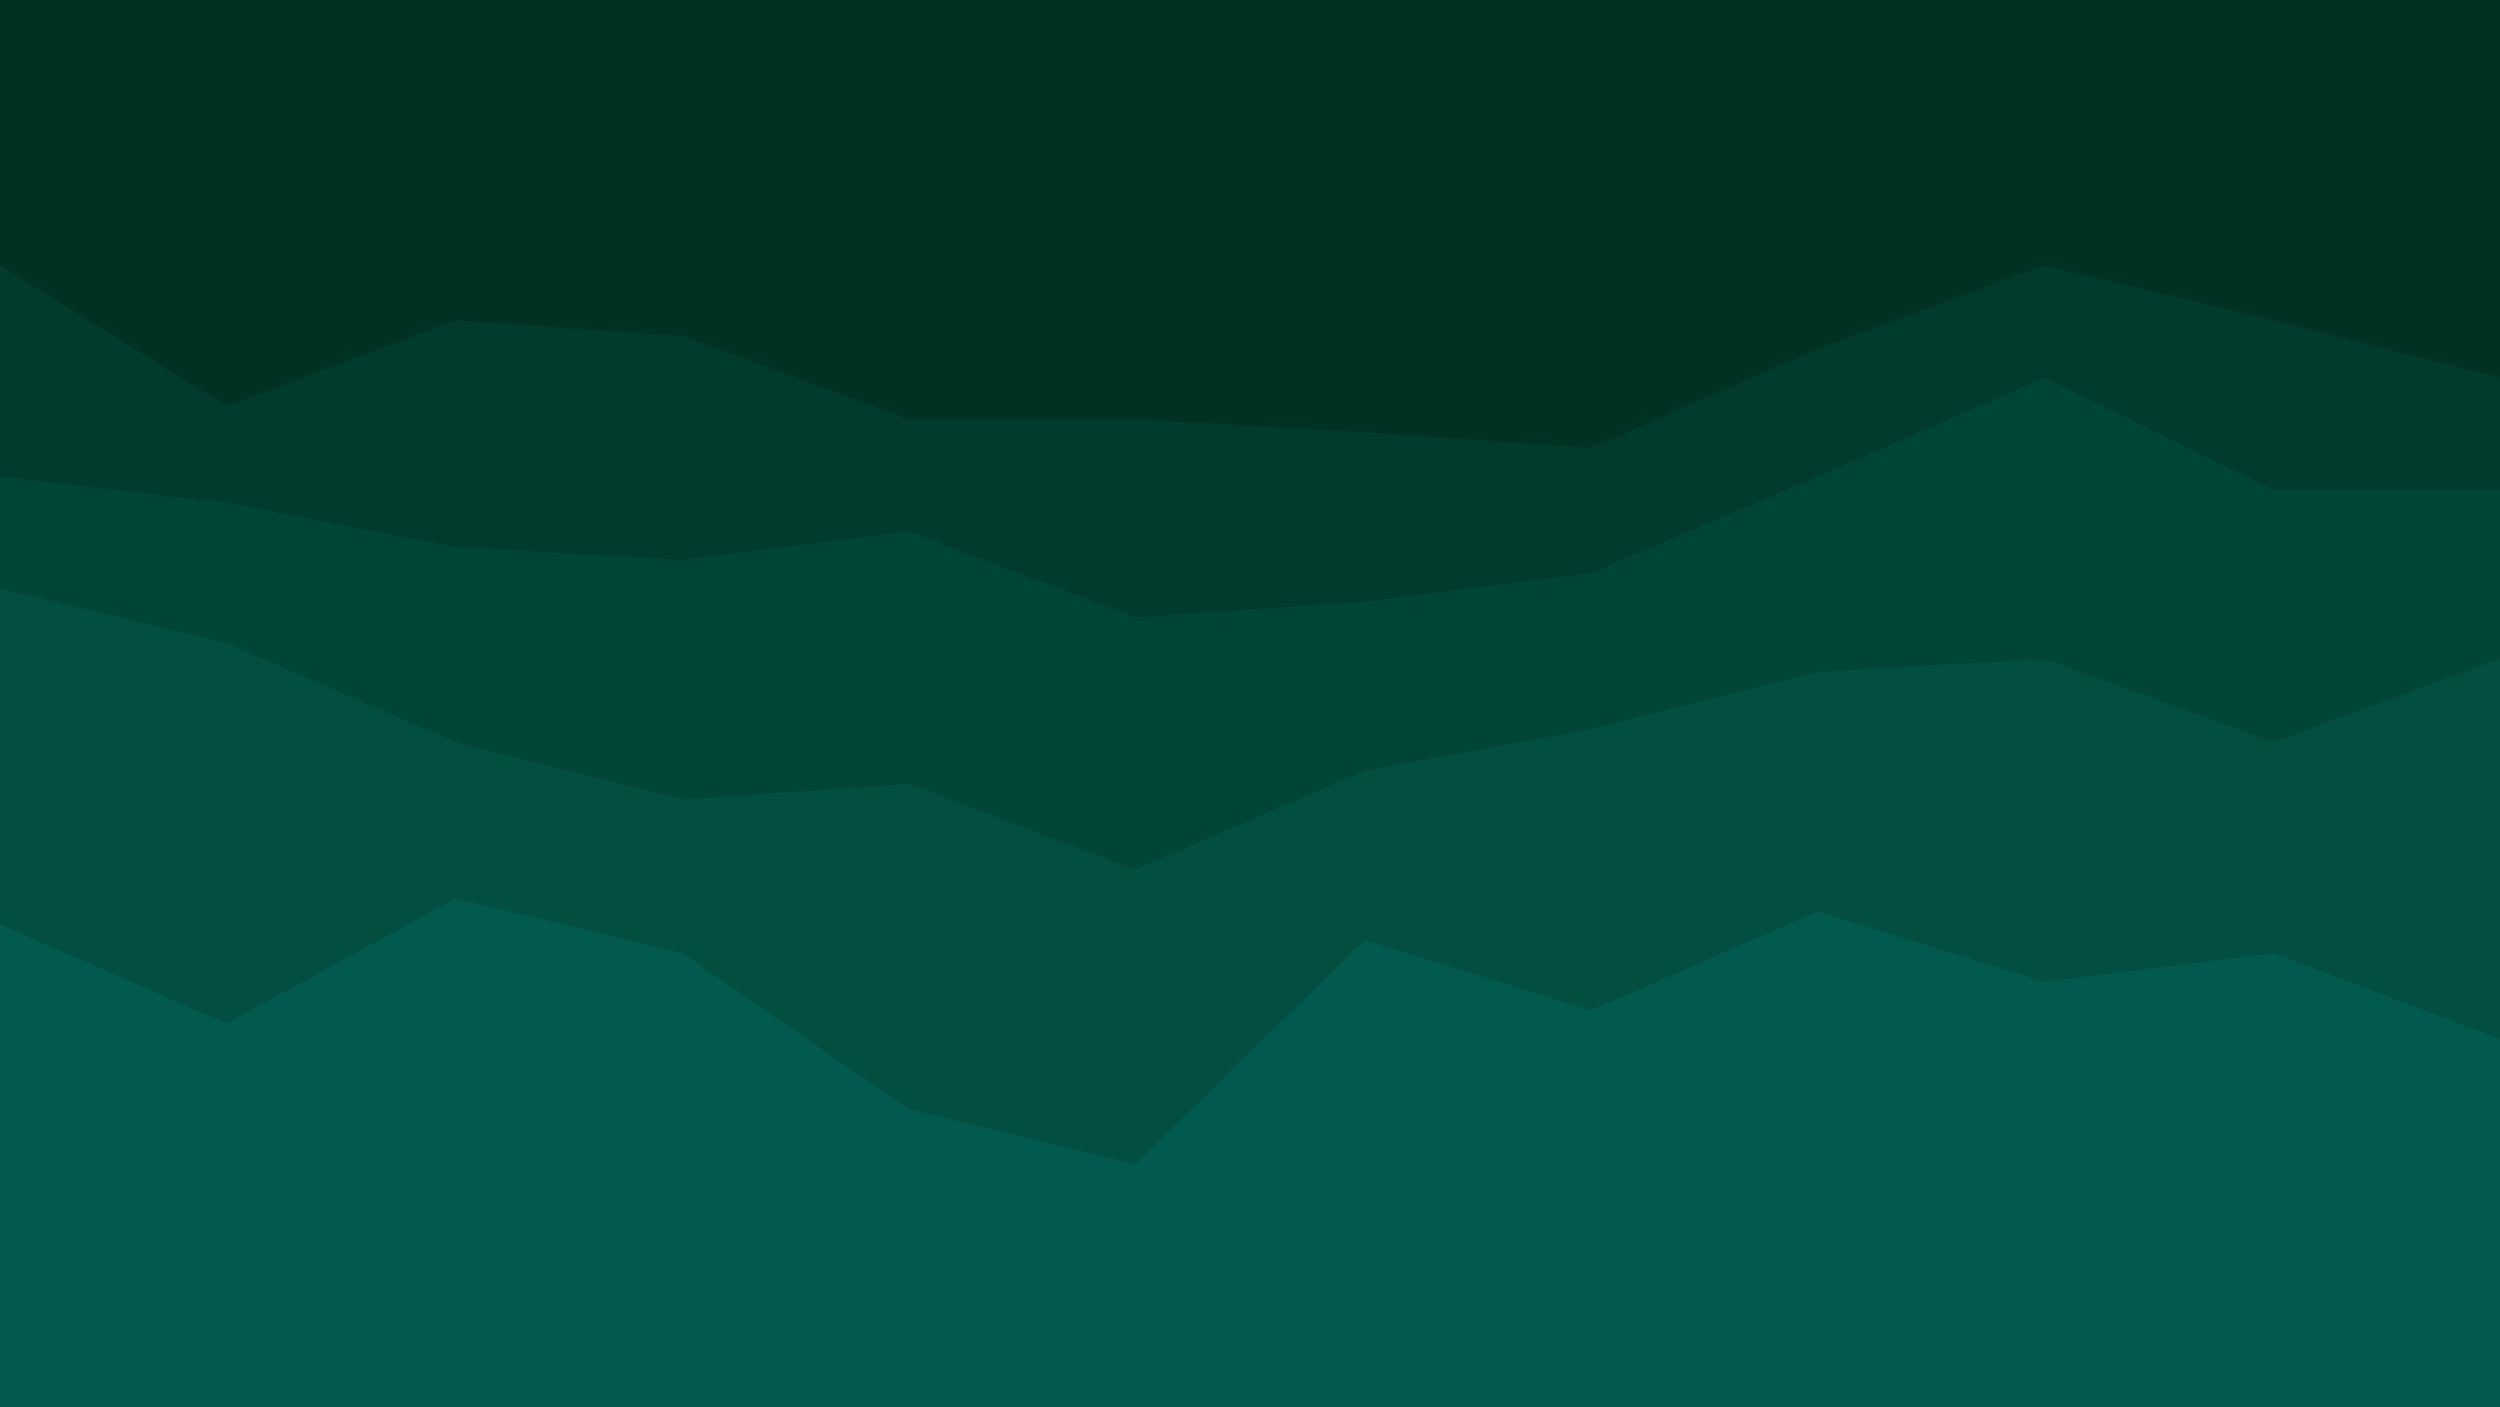
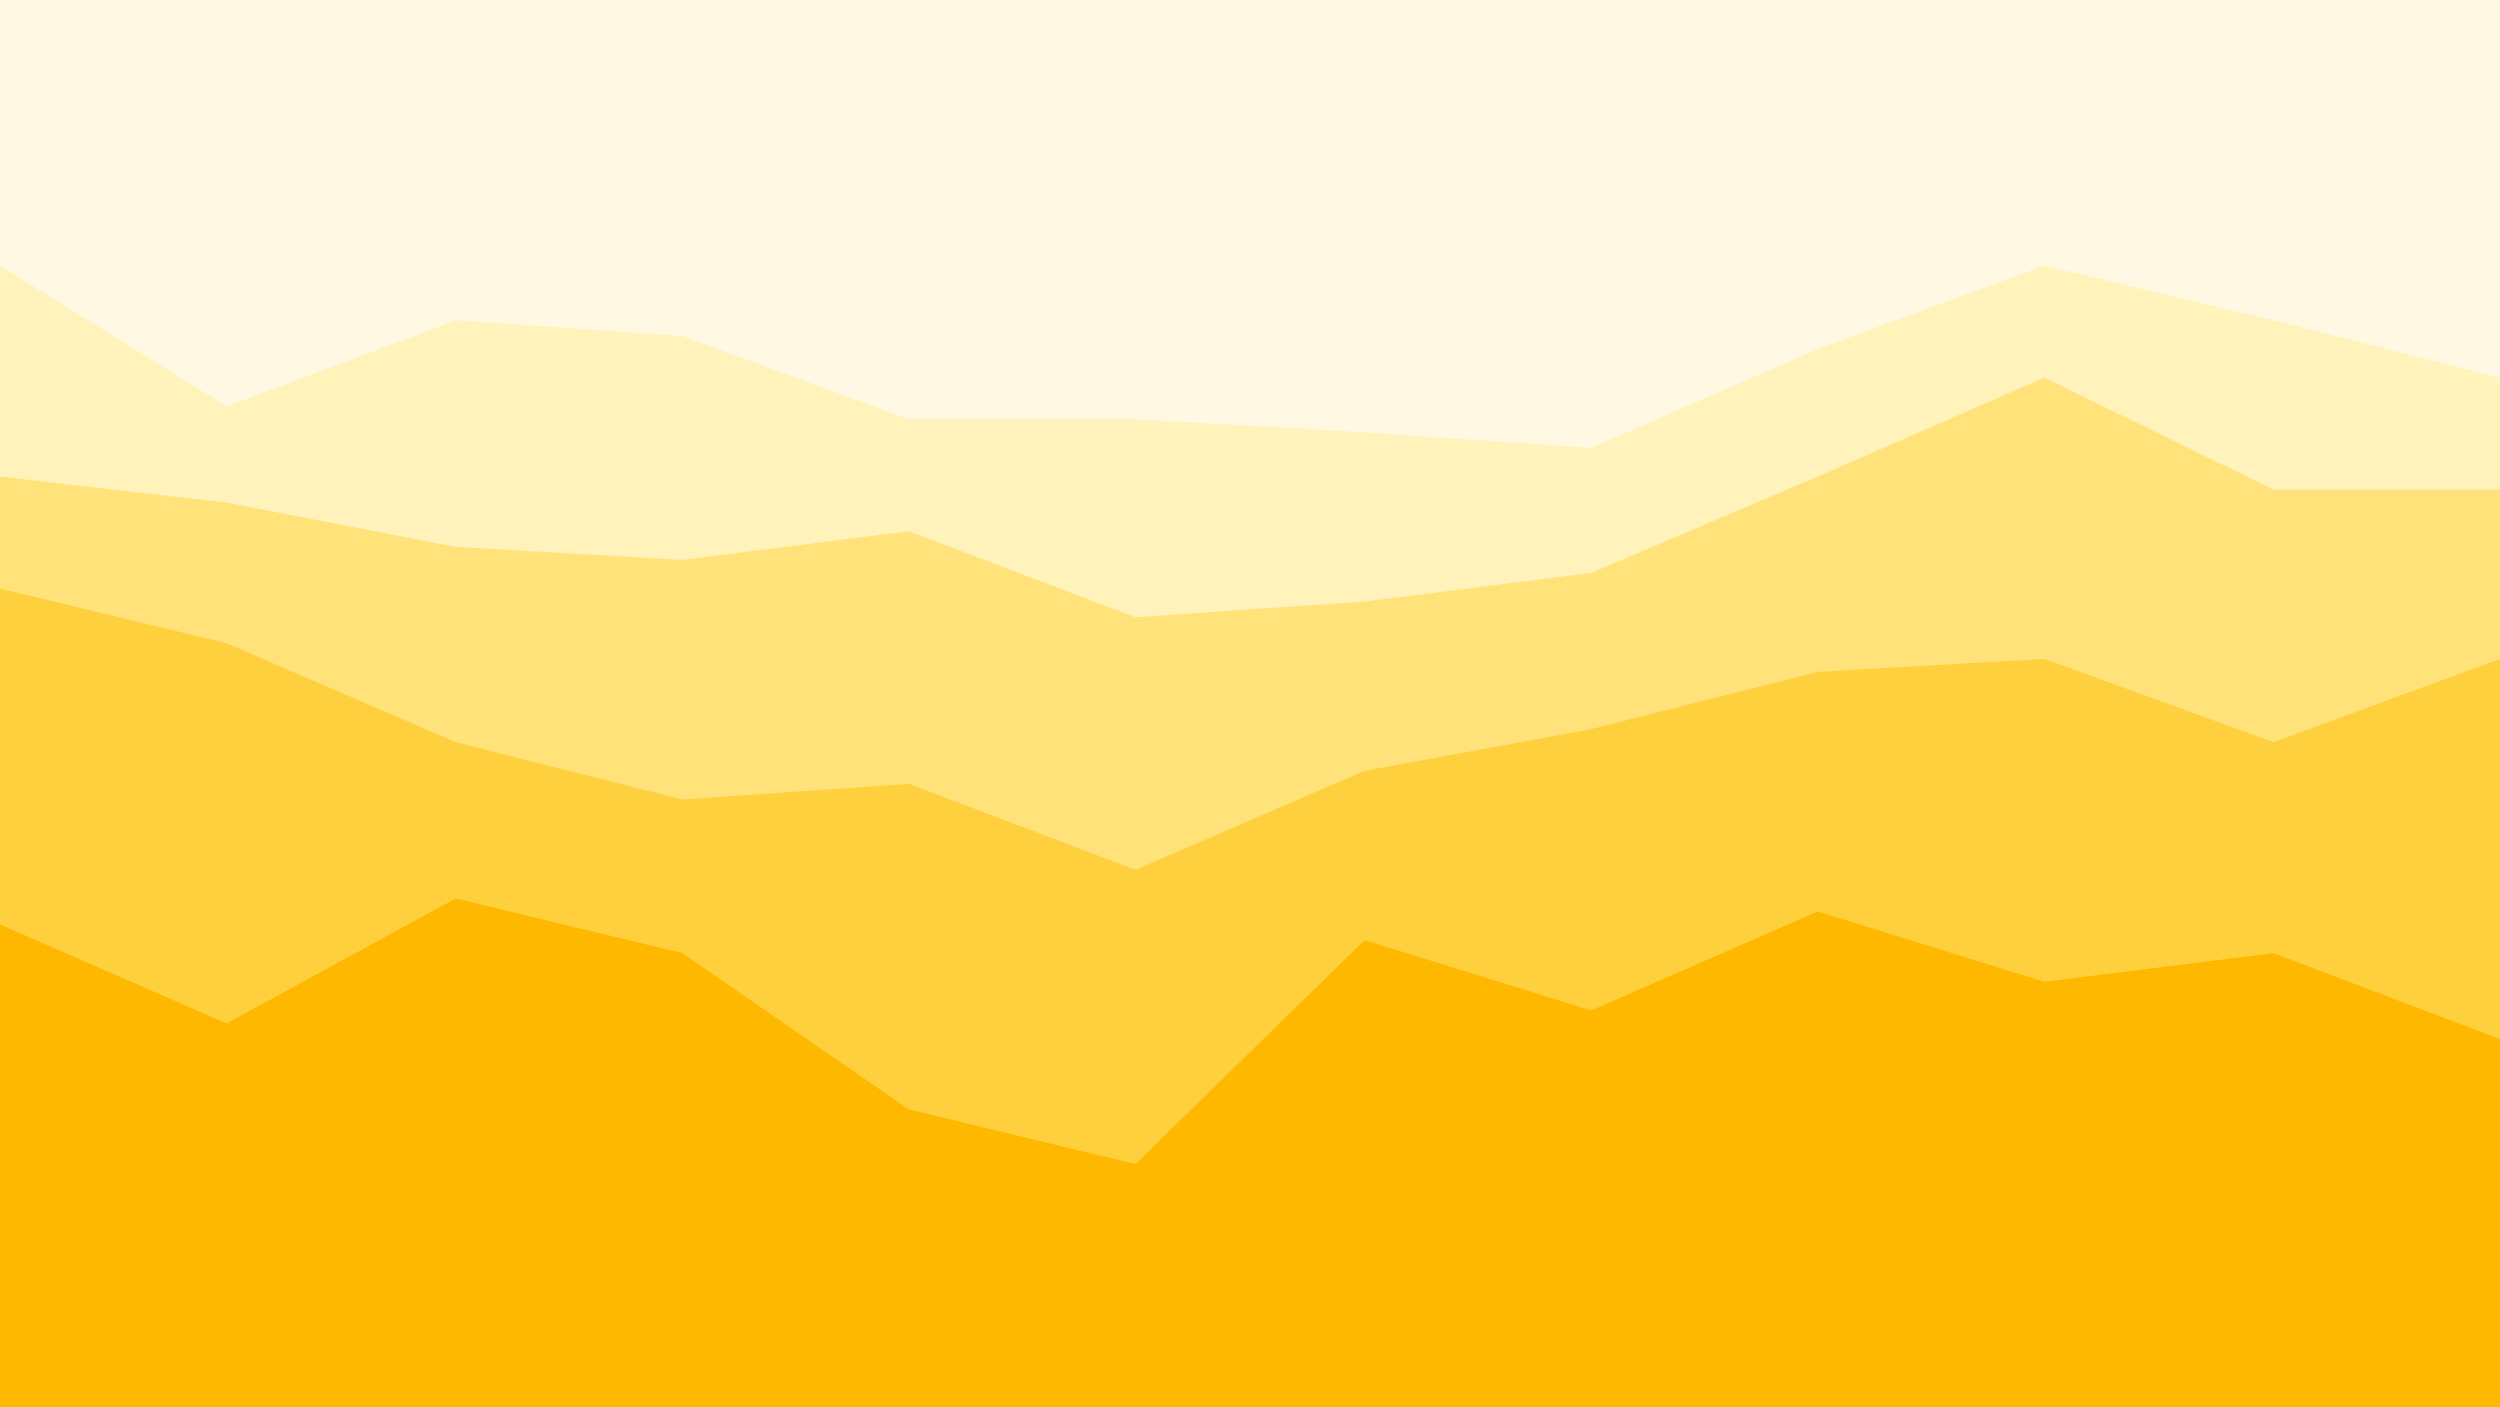
<svg xmlns="http://www.w3.org/2000/svg" id="visual" viewBox="0 0 960 540" width="960" height="540" version="1.1">
-   <path d="M0 104L87 158L175 125L262 131L349 163L436 163L524 168L611 174L698 136L785 104L873 125L960 147L960 0L873 0L785 0L698 0L611 0L524 0L436 0L349 0L262 0L175 0L87 0L0 0Z" fill="#003223" />
-   <path d="M0 185L87 195L175 212L262 217L349 206L436 239L524 233L611 222L698 185L785 147L873 190L960 190L960 145L873 123L785 102L698 134L611 172L524 166L436 161L349 161L262 129L175 123L87 156L0 102Z" fill="#013b2d" />
-   <path d="M0 228L87 249L175 287L262 309L349 303L436 336L524 298L611 282L698 260L785 255L873 287L960 255L960 188L873 188L785 145L698 183L611 220L524 231L436 237L349 204L262 215L175 210L87 193L0 183Z" fill="#014537" />
-   <path d="M0 357L87 395L175 347L262 368L349 428L436 449L524 363L611 390L698 352L785 379L873 368L960 401L960 253L873 285L785 253L698 258L611 280L524 296L436 334L349 301L262 307L175 285L87 247L0 226Z" fill="#024f42" />
-   <path d="M0 541L87 541L175 541L262 541L349 541L436 541L524 541L611 541L698 541L785 541L873 541L960 541L960 399L873 366L785 377L698 350L611 388L524 361L436 447L349 426L262 366L175 345L87 393L0 355Z" fill="#02594e" />
+   <path d="M0 104L87 158L175 125L262 131L349 163L436 163L524 168L611 174L698 136L785 104L873 125L960 147L960 0L873 0L785 0L698 0L611 0L524 0L436 0L349 0L262 0L175 0L87 0L0 0Z" fill="rgb(255, 249, 227)" />
+   <path d="M0 185L87 195L175 212L262 217L349 206L436 239L524 233L611 222L698 185L785 147L873 190L960 190L960 145L873 123L785 102L698 134L611 172L524 166L436 161L349 161L262 129L175 123L87 156L0 102Z" fill="rgb(255, 243, 187)" />
+   <path d="M0 228L87 249L175 287L262 309L349 303L436 336L524 298L611 282L698 260L785 255L873 287L960 255L960 188L873 188L785 145L698 183L611 220L524 231L436 237L349 204L262 215L175 210L87 193L0 183Z" fill="rgb(255, 226, 122)" />
+   <path d="M0 357L87 395L175 347L262 368L349 428L436 449L524 363L611 390L698 352L785 379L873 368L960 401L960 253L873 285L785 253L698 258L611 280L524 296L436 334L349 301L262 307L175 285L87 247L0 226Z" fill="rgb(255, 208, 62)" />
+   <path d="M0 541L87 541L175 541L262 541L349 541L436 541L524 541L611 541L698 541L785 541L873 541L960 541L960 399L873 366L785 377L698 350L611 388L524 361L436 447L349 426L262 366L175 345L87 393L0 355Z" fill="rgb(255, 184, 0)" />
</svg>
